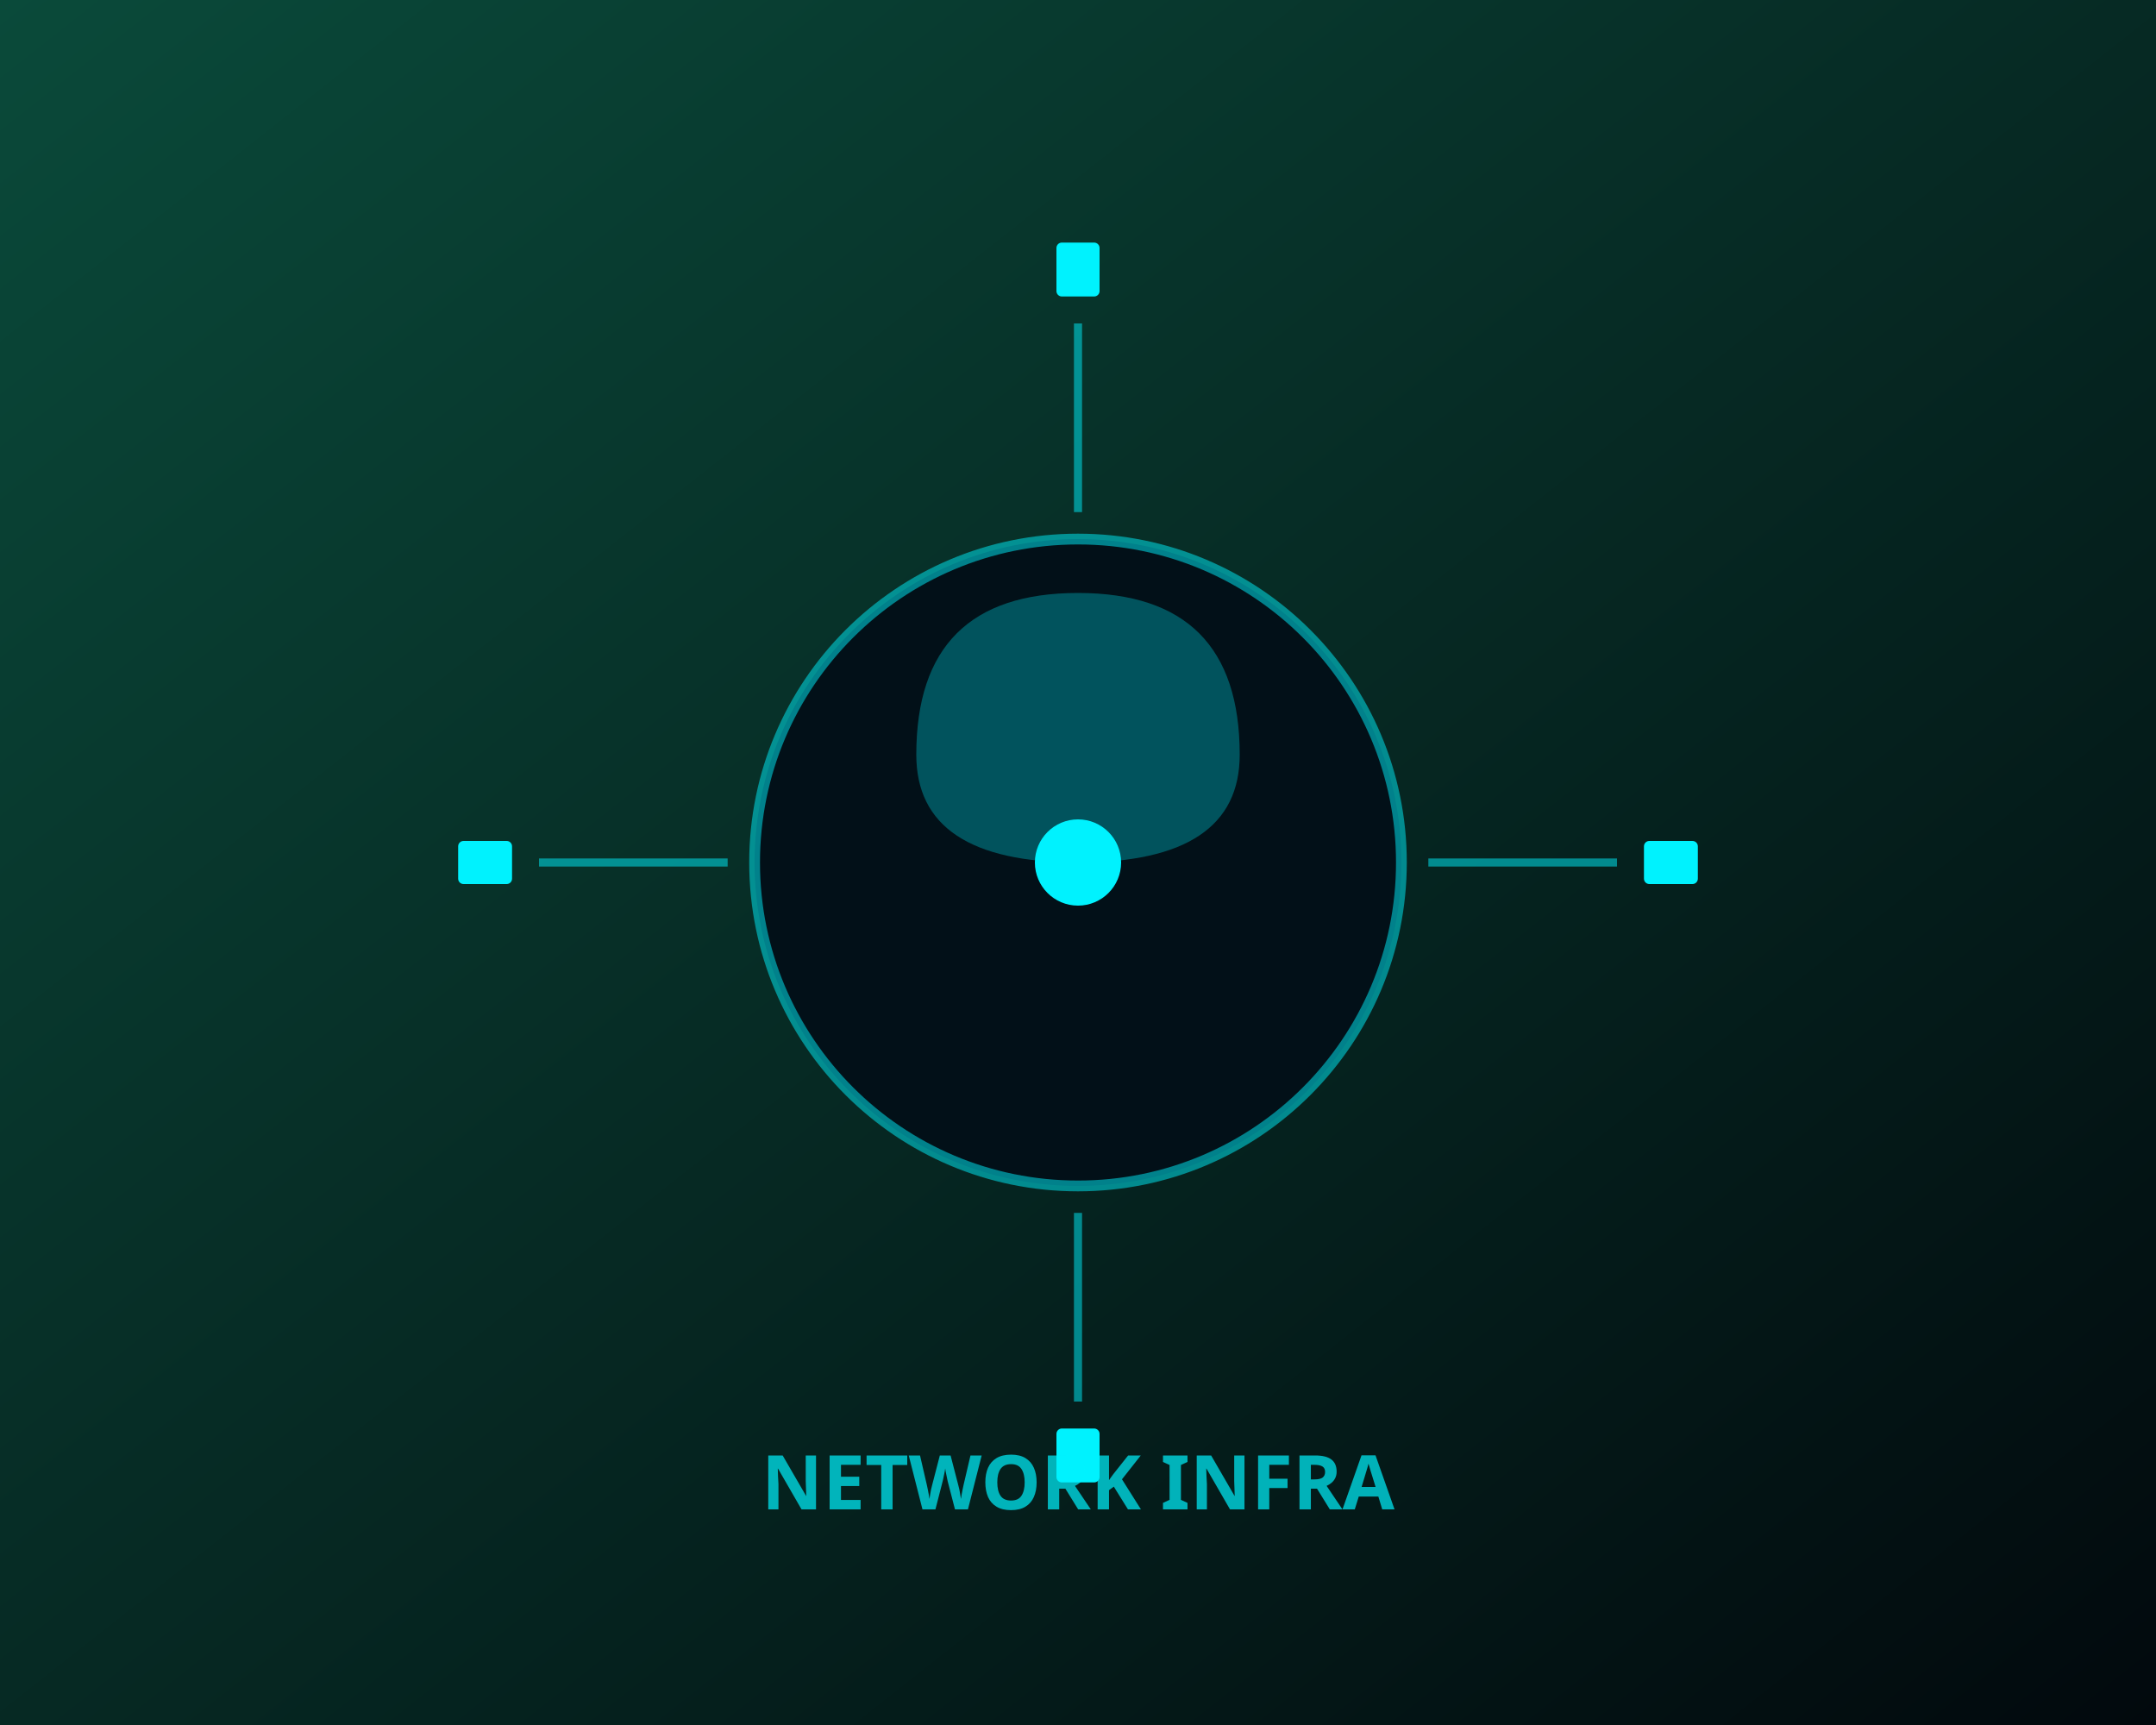
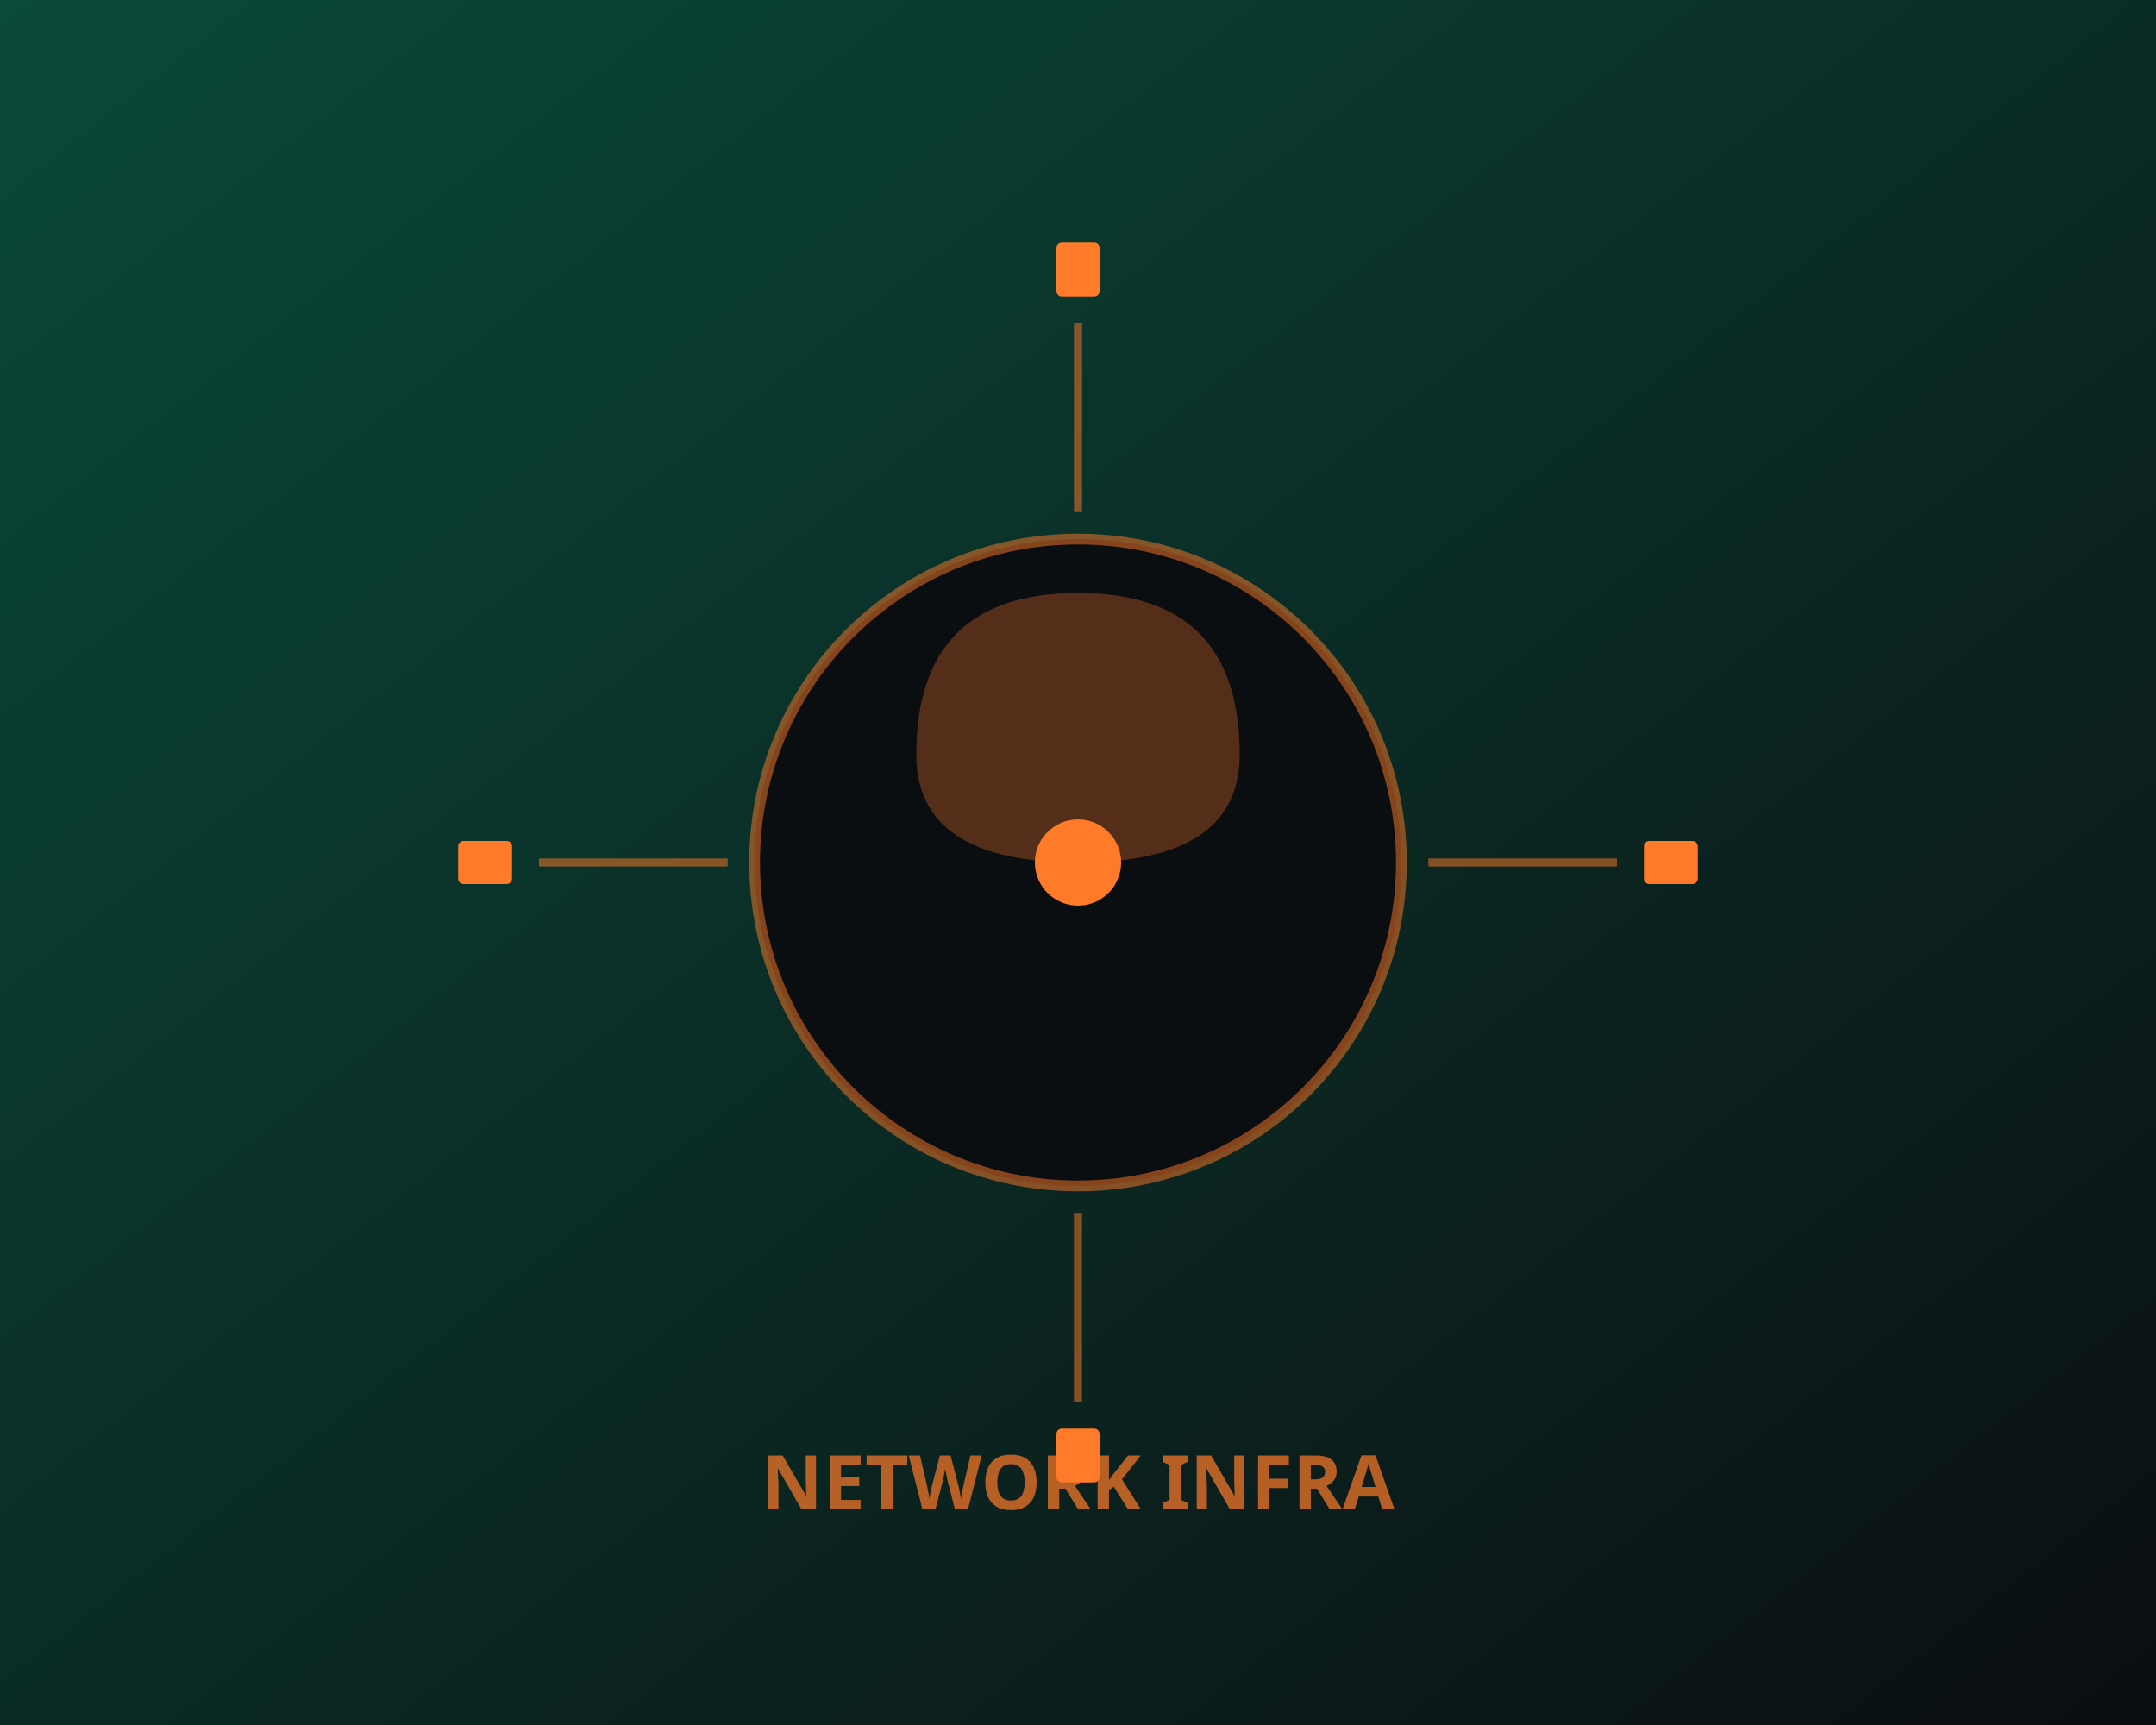
<svg xmlns="http://www.w3.org/2000/svg" width="400" height="320" viewBox="0 0 400 320">
  <defs>
    <linearGradient id="bg3" x1="0" y1="0" x2="1" y2="1">
      <stop offset="0%" stop-color="#0a4a3a" />
-       <stop offset="100%" stop-color="#02090d" />
+       <stop offset="100%" stop-color="#0b0e11" />
    </linearGradient>
  </defs>
  <rect width="400" height="320" fill="url(#bg3)" />
  <g transform="translate(200,160)">
-     <circle r="60" fill="#021018" stroke="#00f2fe" stroke-opacity="0.5" stroke-width="2" />
-     <path d="M 0 -50 Q 30 -50 30 -20 Q 30 0 0 0 Q -30 0 -30 -20 Q -30 -50 0 -50 Z" fill="#00f2fe" opacity="0.3" />
-     <circle r="8" fill="#00f2fe" />
-     <g stroke="#00f2fe" stroke-opacity="0.5" stroke-width="1.5">
+     <circle r="60" fill="#0b0e11" stroke="#ff7a29" stroke-opacity="0.5" stroke-width="2" />
+     <path d="M 0 -50 Q 30 -50 30 -20 Q 30 0 0 0 Q -30 0 -30 -20 Q -30 -50 0 -50 Z" fill="#ff7a29" opacity="0.3" />
+     <circle r="8" fill="#ff7a29" />
+     <g stroke="#ff7a29" stroke-opacity="0.5" stroke-width="1.5">
      <line x1="-100" y1="0" x2="-65" y2="0" />
      <line x1="65" y1="0" x2="100" y2="0" />
      <line x1="0" y1="-100" x2="0" y2="-65" />
      <line x1="0" y1="65" x2="0" y2="100" />
    </g>
-     <g fill="#00f2fe">
+     <g fill="#ff7a29">
      <rect x="-115" y="-4" width="10" height="8" rx="1" />
      <rect x="105" y="-4" width="10" height="8" rx="1" />
      <rect x="-4" y="-115" width="8" height="10" rx="1" />
      <rect x="-4" y="105" width="8" height="10" rx="1" />
    </g>
  </g>
-   <text x="200" y="280" text-anchor="middle" fill="#00f2fe" font-family="sans-serif" font-size="14" font-weight="bold" opacity="0.7">NETWORK INFRA</text>
+   <text x="200" y="280" text-anchor="middle" fill="#ff7a29" font-family="sans-serif" font-size="14" font-weight="bold" opacity="0.7">NETWORK INFRA</text>
</svg>
